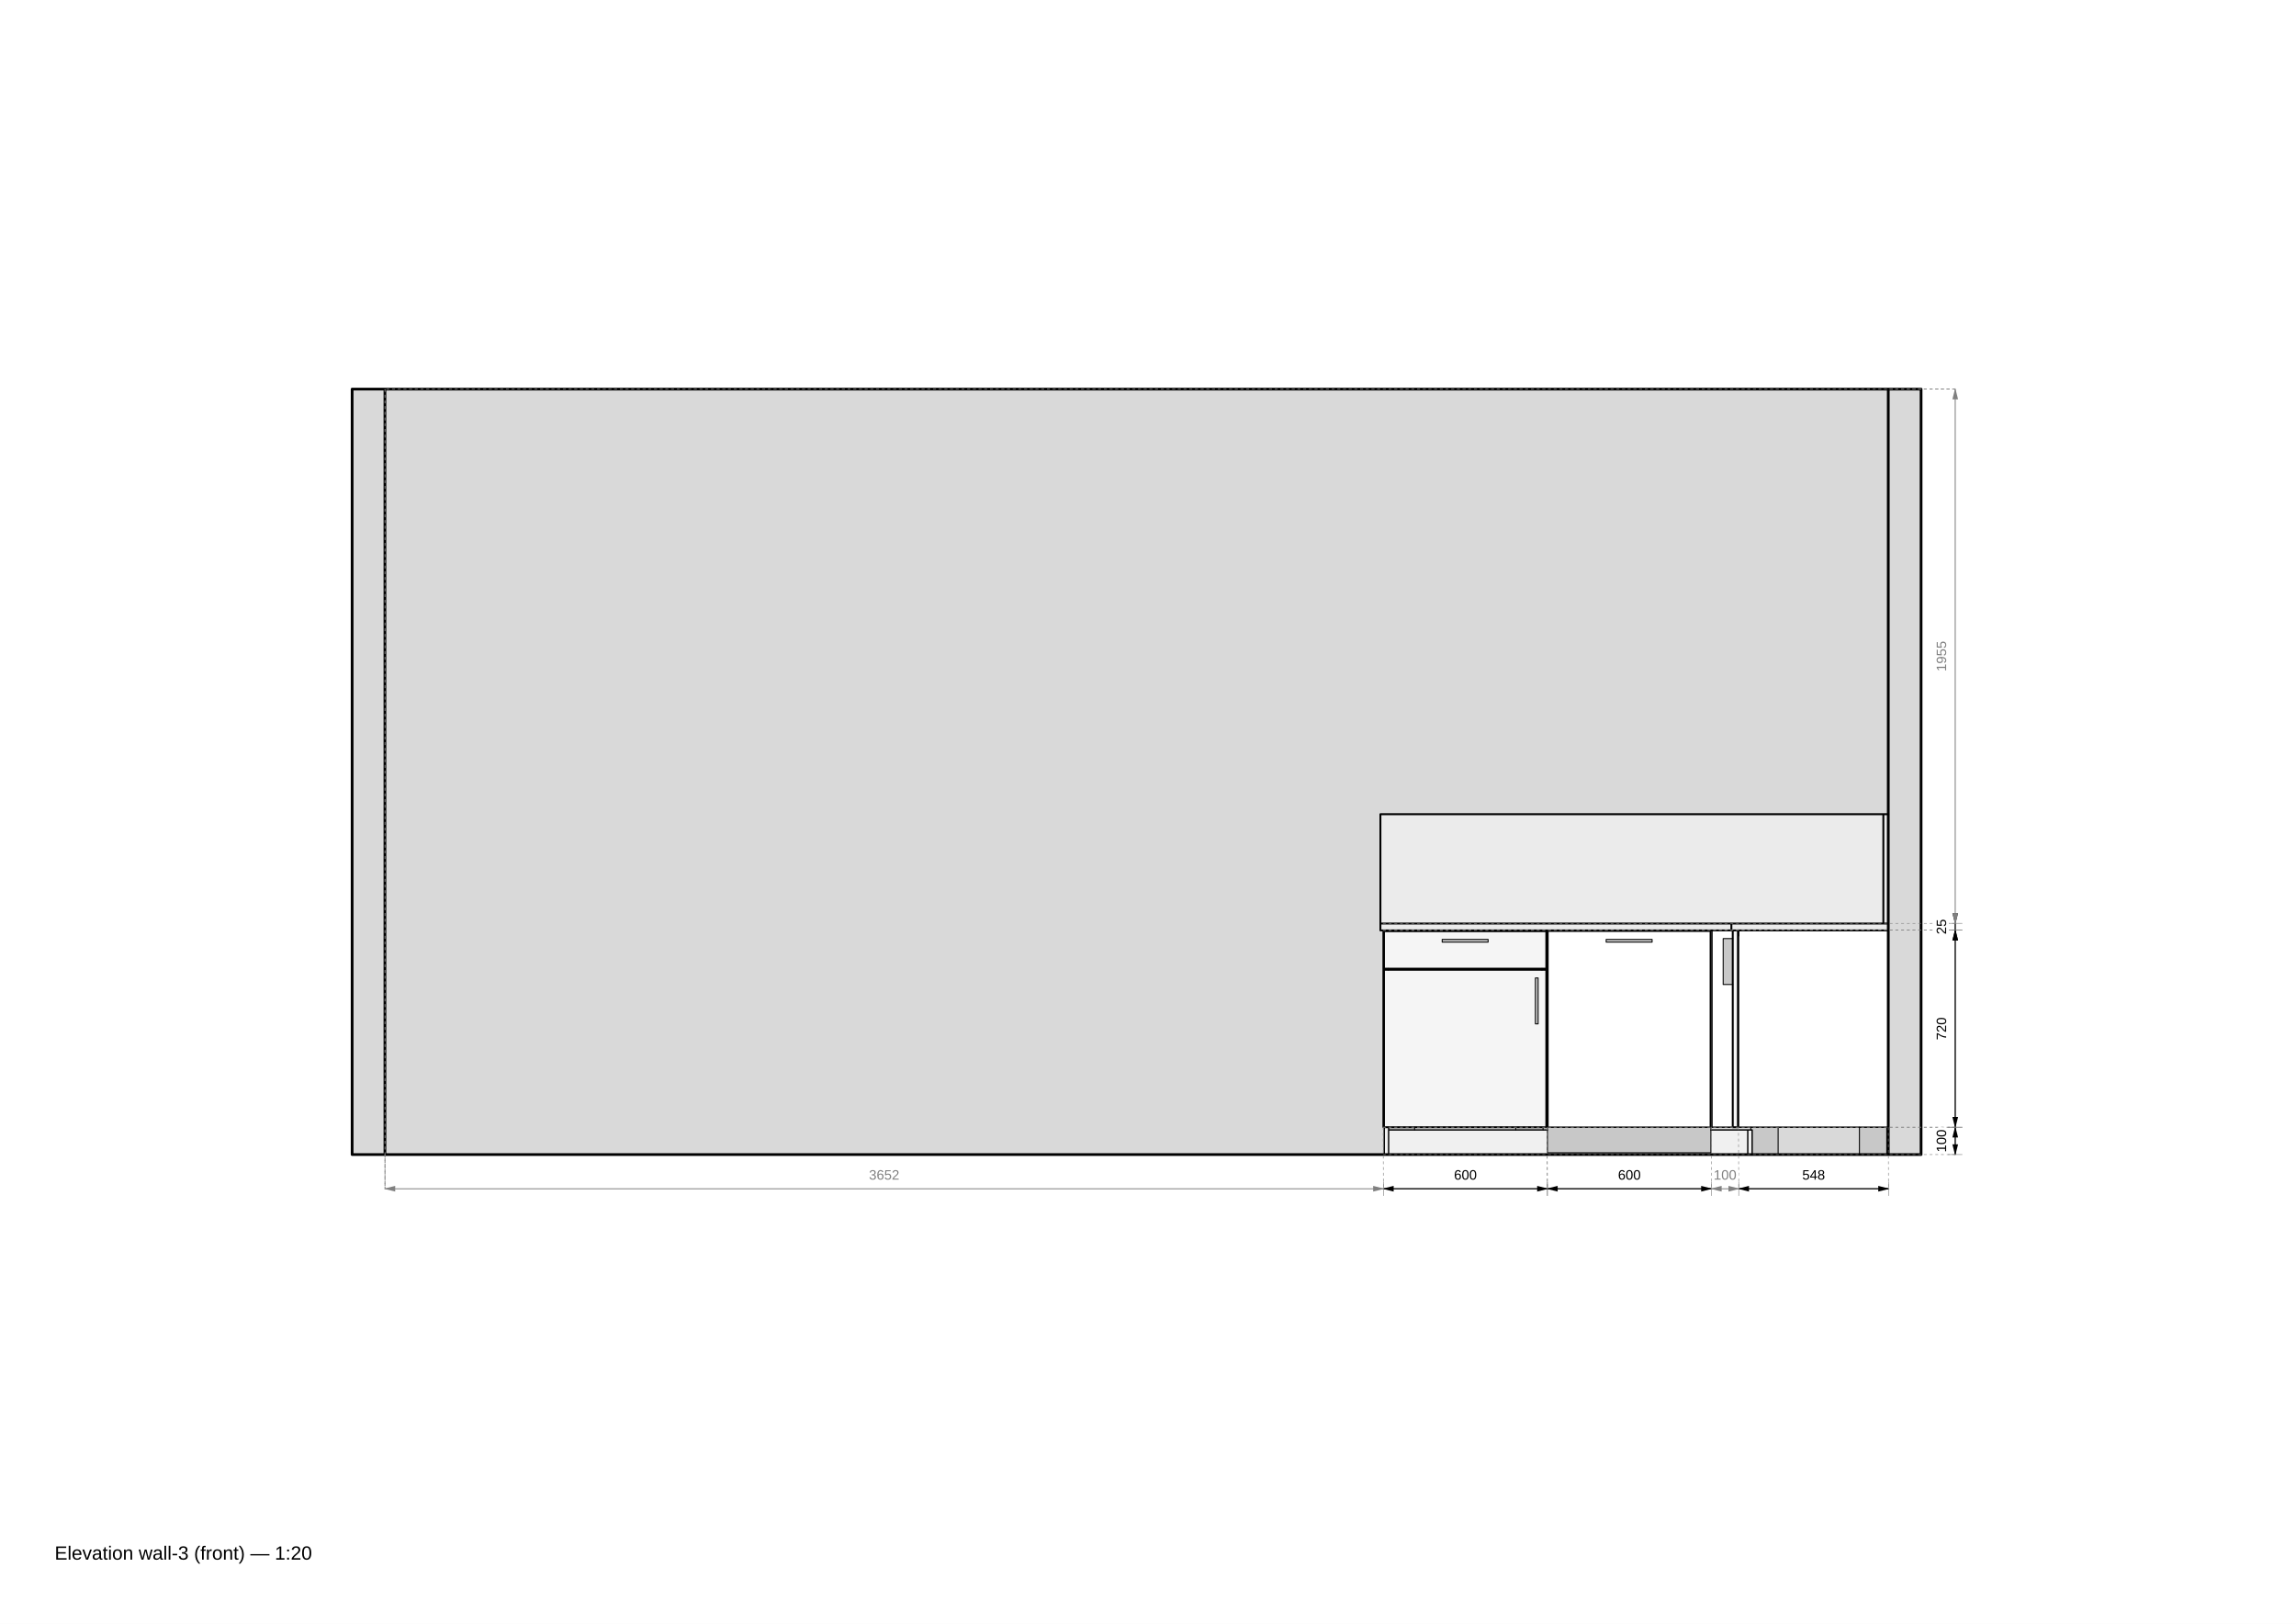
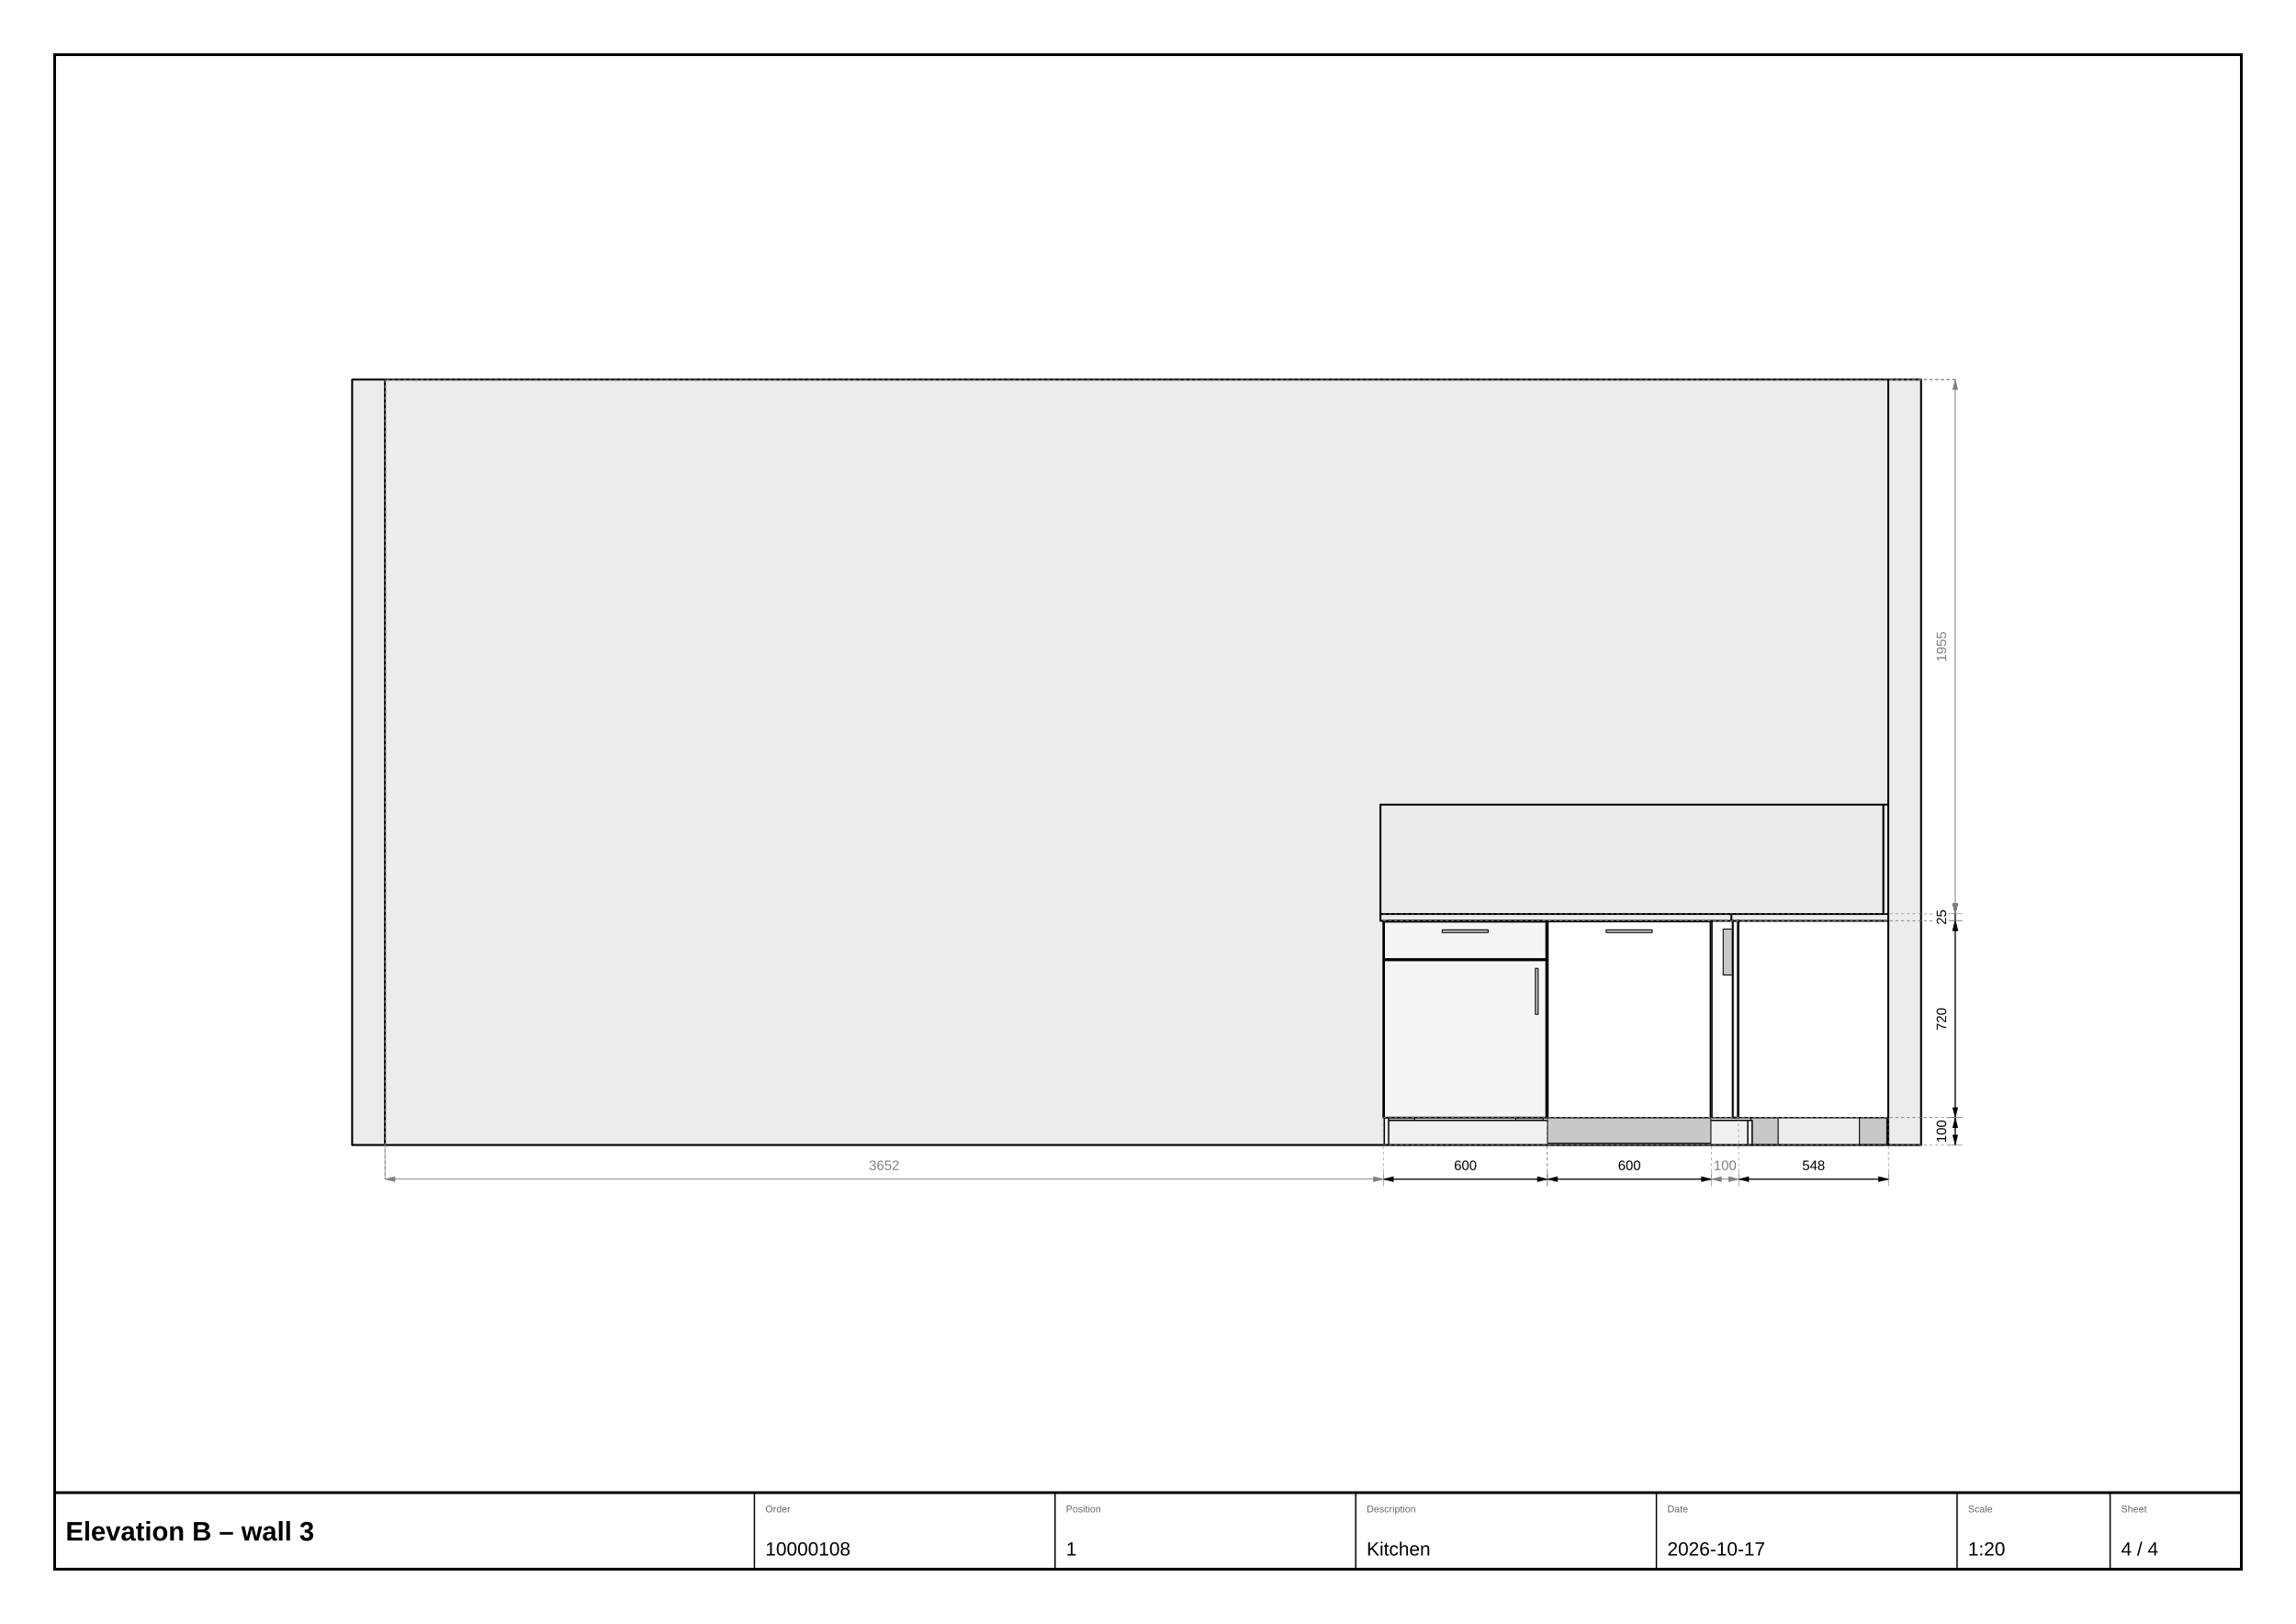
- <svg xmlns="http://www.w3.org/2000/svg" width="420mm" height="297mm" viewBox="-2093.3 -4223.3 8400.0 5940.0">
-   <rect x="-2093.3" y="-4223.3" width="8400.0" height="5940.0" fill="#ffffff" />
-   <g id="fills" fill-rule="evenodd">
-     <path d="M4815.0 0.0L-685.0 0.0L-685.0 -2800.0L4815.0 -2800.0Z" fill="#d9d9d9" />
-     <path d="M-685.0 0.0L-805.0 0.0L-805.0 -2800.0L-685.0 -2800.0Z" fill="#d9d9d9" />
-     <path d="M4935.0 0.0L4815.0 0.0L4815.0 -2800.0L4935.0 -2800.0Z" fill="#d9d9d9" />
-     <path d="M2957.0 -845.0L4797.0 -845.0L4797.0 -1245.0L2957.0 -1245.0Z" fill="#ebebeb" />
-     <path d="M2976.0 -101.5L3558.0 -101.5L3558.0 -818.5L2976.0 -818.5Z" fill="#ffffff" />
-     <path d="M3554.4 -373.8L3533.7 -373.8L3533.7 -394.8L3554.4 -394.8Z" fill="#c8c8c8" />
-     <path d="M2978.6 -373.8L2999.3 -373.8L2999.3 -394.8L2978.6 -394.8Z" fill="#c8c8c8" />
-     <path d="M3005.0 -722.4L3529.0 -722.4L3529.0 -785.4L3005.0 -785.4Z" fill="#f5f5f5" />
-     <path d="M3552.0 -0.5L3452.0 -0.5L3452.0 -111.5L3552.0 -111.5Z" fill="#c8c8c8" />
-     <path d="M3082.0 -0.5L3082.0 -111.5L2982.0 -111.5L2982.0 -0.5Z" fill="#c8c8c8" />
-     <path d="M2986.0 -800.5L3548.0 -800.5L3548.0 -819.5L2986.0 -819.5Z" fill="#ffffff" />
-     <path d="M4815.0 -100.0L4815.0 -820.0L4267.0 -820.0L4267.0 -100.0Z" fill="#ffffff" />
-     <path d="M4361.6 -319.8L4361.6 -340.8L4353.4 -340.8L4353.4 -319.8Z" fill="#c8c8c8" />
-     <path d="M4361.6 -552.2L4361.6 -573.2L4353.4 -573.2L4353.4 -552.2Z" fill="#c8c8c8" />
-     <path d="M4771.1 -319.8L4771.1 -340.8L4762.9 -340.8L4762.9 -319.8Z" fill="#c8c8c8" />
-     <path d="M4771.1 -552.2L4771.1 -573.2L4762.9 -573.2L4762.9 -552.2Z" fill="#c8c8c8" />
-     <path d="M4412.0 -0.5L4412.0 -111.5L4312.0 -111.5L4312.0 -0.5Z" fill="#c8c8c8" />
-     <path d="M4809.5 -0.5L4709.5 -0.5L4709.5 -111.5L4809.5 -111.5Z" fill="#c8c8c8" />
-     <path d="M3452.0 -0.5L3452.0 -111.5L3552.0 -111.5L3552.0 -0.5Z" fill="#c8c8c8" />
-     <path d="M2982.0 -0.5L3082.0 -0.5L3082.0 -111.5L2982.0 -111.5Z" fill="#c8c8c8" />
-     <path d="M2987.0 0.0L4367.0 0.0L4367.0 -90.0L2987.0 -90.0Z" fill="#f0f0f0" />
-     <path d="M2987.0 0.0L2987.0 -100.0L2971.0 -100.0L2971.0 0.0Z" fill="#f0f0f0" />
-     <path d="M3554.4 -373.8L3533.7 -373.8L3533.7 -394.8L3554.4 -394.8Z" fill="#c8c8c8" />
-     <path d="M2978.6 -373.8L2999.3 -373.8L2999.3 -394.8L2978.6 -394.8Z" fill="#c8c8c8" />
-     <path d="M3517.0 -685.1L3548.0 -685.1L3548.0 -732.1L3517.0 -732.1Z" fill="#c8c8c8" />
-     <path d="M2986.0 -685.1L3017.0 -685.1L3017.0 -732.1L2986.0 -732.1Z" fill="#c8c8c8" />
-     <path d="M2986.0 -100.5L3548.0 -100.5L3548.0 -119.5L2986.0 -119.5Z" fill="#ffffff" />
-     <path d="M3548.0 -100.0L3567.0 -100.0L3567.0 -820.0L3548.0 -820.0Z" fill="#ffffff" />
-     <path d="M2986.5 -389.8L3547.5 -389.8L3547.5 -405.8L2986.5 -405.8Z" fill="#ffffff" />
-     <path d="M2986.0 -800.5L3548.0 -800.5L3548.0 -819.5L2986.0 -819.5Z" fill="#f5f5f5" />
-     <path d="M2967.0 -100.0L2986.0 -100.0L2986.0 -820.0L2967.0 -820.0Z" fill="#ffffff" />
-     <path d="M3475.0 -683.4L3541.0 -683.4L3541.0 -785.4L3475.0 -785.4Z" fill="#c8c8c8" />
-     <path d="M3003.5 -706.4L3530.5 -706.4L3530.5 -722.4L3003.5 -722.4Z" fill="#f5f5f5" />
-     <path d="M2993.0 -683.4L3059.0 -683.4L3059.0 -785.4L2993.0 -785.4Z" fill="#c8c8c8" />
-     <path d="M3568.0 -6.5L4166.0 -6.5L4166.0 -820.0L3568.0 -820.0Z" fill="#c8c8c8" />
-     <path d="M4815.0 -820.0L4261.0 -820.0L4261.0 -845.0L4815.0 -845.0Z" fill="#ebebeb" />
-     <path d="M3570.0 -100.0L4164.0 -100.0L4164.0 -817.0L3570.0 -817.0Z" fill="#ffffff" />
-     <path d="M2970.0 -100.0L3564.0 -100.0L3564.0 -676.0L2970.0 -676.0Z" fill="#f5f5f5" />
-     <path d="M2970.0 -680.0L3564.0 -680.0L3564.0 -817.0L2970.0 -817.0Z" fill="#f5f5f5" />
-     <path d="M4170.0 -100.0L4246.0 -100.0L4246.0 -820.0L4170.0 -820.0Z" fill="#ffffff" />
-     <path d="M4261.0 -820.0L4241.0 -820.0L4241.0 -845.0L4261.0 -845.0Z" fill="#ebebeb" />
-     <path d="M4241.0 -820.0L2957.0 -820.0L2957.0 -845.0L4241.0 -845.0Z" fill="#ebebeb" />
-     <path d="M3524.0 -646.0L3524.0 -478.0L3534.0 -478.0L3534.0 -646.0Z" fill="#c8c8c8" />
-     <path d="M3783.0 -777.0L3951.0 -777.0L3951.0 -787.0L3783.0 -787.0Z" fill="#c8c8c8" />
-     <path d="M3183.0 -777.0L3351.0 -777.0L3351.0 -787.0L3183.0 -787.0Z" fill="#c8c8c8" />
-     <path d="M4265.0 -100.0L4265.0 -820.0L4246.0 -820.0L4246.0 -100.0Z" fill="#ffffff" />
-     <path d="M4286.5 -119.5L4286.5 -800.5L4267.5 -800.5L4267.5 -119.5Z" fill="#ffffff" />
-     <path d="M4330.2 -322.8L4350.8 -322.8L4350.8 -338.6L4330.2 -338.6Z" fill="#c8c8c8" />
-     <path d="M4330.2 -555.2L4350.8 -555.2L4350.8 -571.0L4330.2 -571.0Z" fill="#c8c8c8" />
-     <path d="M4337.5 -119.5L4337.5 -800.5L4267.5 -800.5L4267.5 -119.5Z" fill="#ffffff" />
-     <path d="M4412.0 -0.5L4412.0 -111.5L4312.0 -111.5L4312.0 -0.5Z" fill="#c8c8c8" />
-     <path d="M4246.0 -790.0L4246.0 -622.0L4211.0 -622.0L4211.0 -790.0Z" fill="#c8c8c8" />
-     <path d="M4787.0 -335.8L4787.0 -351.8L4339.0 -351.8L4339.0 -335.8Z" fill="#ffffff" />
-     <path d="M4787.0 -568.2L4787.0 -584.2L4339.0 -584.2L4339.0 -568.2Z" fill="#ffffff" />
-     <path d="M4814.5 -100.5L4814.5 -119.5L4267.5 -119.5L4267.5 -100.5Z" fill="#ffffff" />
-     <path d="M4387.0 -800.5L4387.0 -819.5L4267.0 -819.5L4267.0 -800.5Z" fill="#f5f5f5" />
-     <path d="M4815.0 -800.5L4815.0 -819.5L4695.0 -819.5L4695.0 -800.5Z" fill="#ffffff" />
-     <path d="M4709.5 -0.5L4709.5 -111.5L4809.5 -111.5L4809.5 -0.5Z" fill="#c8c8c8" />
-     <path d="M4312.0 -0.5L4412.0 -0.5L4412.0 -111.5L4312.0 -111.5Z" fill="#c8c8c8" />
-     <path d="M4353.4 -319.8L4353.4 -340.8L4361.6 -340.8L4361.6 -319.8Z" fill="#c8c8c8" />
-     <path d="M4353.4 -552.2L4353.4 -573.2L4361.6 -573.2L4361.6 -552.2Z" fill="#c8c8c8" />
-     <path d="M4762.9 -319.8L4762.9 -340.8L4771.1 -340.8L4771.1 -319.8Z" fill="#c8c8c8" />
-     <path d="M4762.9 -552.2L4762.9 -573.2L4771.1 -573.2L4771.1 -552.2Z" fill="#c8c8c8" />
-     <path d="M4795.0 -114.5L4795.0 -805.5L4787.0 -805.5L4787.0 -114.5Z" fill="#ffffff" />
-     <path d="M4265.0 -100.0L4265.0 -820.0L4246.0 -820.0L4246.0 -100.0Z" fill="#f5f5f5" />
-     <path d="M4815.0 -100.0L4815.0 -820.0L4267.0 -820.0L4267.0 -100.0Z" fill="#ffffff" />
-     <path d="M4317.0 0.0L4317.0 -90.0L4301.0 -90.0L4301.0 0.0Z" fill="#f0f0f0" />
-     <path d="M4815.0 -820.0L4241.0 -820.0L4241.0 -845.0L4815.0 -845.0Z" fill="#ebebeb" />
-     <path d="M4815.0 -845.0L4815.0 -1245.0L4797.0 -1245.0L4797.0 -845.0Z" fill="#ebebeb" />
-   </g>
-   <g id="hidden-lines" fill="none" stroke="#000000" stroke-linecap="round" />
-   <g id="lines" fill="none" stroke="#000000" stroke-linecap="round" stroke-linejoin="round">
-     <path class="wall" stroke-width="10.0" d="M-805.0 0.0L4935.0 0.0M-805.0 -2800.0L4935.0 -2800.0M4815.0 0.0L4815.0 -2800.0M-685.0 0.0L-685.0 -2800.0M-805.0 0.0L-805.0 -2800.0M4935.0 0.0L4935.0 -2800.0" />
-     <path class="front" stroke-width="7.0" d="M2970.0 -100.0L3564.0 -100.0M4246.0 -100.0L4265.0 -100.0M4246.0 -820.0L4265.0 -820.0M4267.0 -800.5L4267.0 -819.5M4265.0 -100.0L4265.0 -820.0M4246.0 -100.0L4246.0 -820.0M2970.0 -817.0L3564.0 -817.0M2986.0 -817.0L2986.0 -819.5M3548.0 -817.0L3548.0 -819.5M2986.0 -819.5L3548.0 -819.5M2970.0 -100.0L2970.0 -676.0M2970.0 -680.0L2970.0 -817.0M3564.0 -100.0L3564.0 -676.0M3564.0 -680.0L3564.0 -817.0M2970.0 -676.0L3564.0 -676.0M2970.0 -680.0L3564.0 -680.0" />
-     <path class="carcass" stroke-width="5.0" d="M2967.0 -100.0L2970.0 -100.0M3564.0 -100.0L3567.0 -100.0M3570.0 -100.0L4164.0 -100.0M4170.0 -100.0L4246.0 -100.0M4267.0 -100.0L4815.0 -100.0M4267.0 -100.0L4267.0 -800.5M4267.0 -819.5L4267.0 -820.0M4170.0 -100.0L4170.0 -820.0M3570.0 -100.0L3570.0 -817.0M4164.0 -100.0L4164.0 -817.0M3570.0 -817.0L4164.0 -817.0M2967.0 -100.0L2967.0 -820.0M2986.0 -676.0L2986.0 -680.0M2986.0 -819.5L2986.0 -820.0M3548.0 -676.0L3548.0 -680.0M3548.0 -819.5L3548.0 -820.0M3567.0 -100.0L3567.0 -820.0" />
-     <path class="worktop" stroke-width="7.0" d="M2957.0 -820.0L4246.0 -820.0M4265.0 -820.0L4815.0 -820.0M2957.0 -845.0L4815.0 -845.0M4241.0 -820.0L4241.0 -845.0M2957.0 -820.0L2957.0 -1245.0M2957.0 -1245.0L4815.0 -1245.0M4797.0 -845.0L4797.0 -1245.0" />
-     <path class="hardware" stroke-width="3.6" d="M4709.5 -0.5L4709.5 -100.0M4317.0 -0.5L4412.0 -0.5M4709.5 -0.5L4809.5 -0.5M4809.5 -0.5L4809.5 -100.0M4312.0 -90.0L4312.0 -100.0M4412.0 -0.5L4412.0 -100.0M4211.0 -790.0L4246.0 -790.0M4211.0 -622.0L4246.0 -622.0M4211.0 -622.0L4211.0 -790.0M3183.0 -777.0L3351.0 -777.0M3783.0 -777.0L3951.0 -777.0M3783.0 -777.0L3783.0 -787.0M3951.0 -777.0L3951.0 -787.0M3183.0 -787.0L3351.0 -787.0M3783.0 -787.0L3951.0 -787.0M3568.0 -6.5L4166.0 -6.5M3568.0 -6.5L3568.0 -820.0M4166.0 -6.5L4166.0 -820.0M3552.0 -90.0L3552.0 -100.0M3452.0 -90.0L3452.0 -100.0M3082.0 -90.0L3082.0 -100.0M3524.0 -478.0L3524.0 -646.0M3524.0 -646.0L3534.0 -646.0M3524.0 -478.0L3534.0 -478.0M3534.0 -478.0L3534.0 -646.0M3183.0 -777.0L3183.0 -787.0M3351.0 -777.0L3351.0 -787.0" />
-     <path class="plinth" stroke-width="5.0" d="M4317.0 0.0L4317.0 -90.0M2987.0 -90.0L3568.0 -90.0M4166.0 -90.0L4317.0 -90.0M4301.0 0.0L4301.0 -90.0M2987.0 0.0L2987.0 -100.0M4367.0 0.0L4367.0 -0.5M2971.0 0.0L2971.0 -100.0" />
-   </g>
-   <g id="annotations">
-     <g transform="translate(-805 -2800) scale(2.083333)">
+ <svg xmlns="http://www.w3.org/2000/svg" width="420mm" height="297mm" viewBox="0 0 420 297" font-family="Arial, Helvetica, sans-serif">
+   <rect width="420" height="297" fill="#ffffff" />
+   <g class="view" transform="translate(60.250 65.250) scale(0.05) translate(888.33 2883.33)">
+     <g class="fills" fill-rule="evenodd">
+       <path d="M4815.0 0.0L-685.0 0.0L-685.0 -2800.0L4815.0 -2800.0Z" fill="#ececec" />
+       <path d="M-685.0 0.0L-805.0 0.0L-805.0 -2800.0L-685.0 -2800.0Z" fill="#ececec" />
+       <path d="M4935.0 0.0L4815.0 0.0L4815.0 -2800.0L4935.0 -2800.0Z" fill="#ececec" />
+       <path d="M2957.0 -845.0L4797.0 -845.0L4797.0 -1245.0L2957.0 -1245.0Z" fill="#ebebeb" />
+       <path d="M2976.0 -101.5L3558.0 -101.5L3558.0 -818.5L2976.0 -818.5Z" fill="#ffffff" />
+       <path d="M3554.4 -373.8L3533.7 -373.8L3533.7 -394.8L3554.4 -394.8Z" fill="#c8c8c8" />
+       <path d="M2978.6 -373.8L2999.3 -373.8L2999.3 -394.8L2978.6 -394.8Z" fill="#c8c8c8" />
+       <path d="M3005.0 -722.4L3529.0 -722.4L3529.0 -785.4L3005.0 -785.4Z" fill="#f5f5f5" />
+       <path d="M3552.0 -0.5L3452.0 -0.5L3452.0 -111.5L3552.0 -111.5Z" fill="#c8c8c8" />
+       <path d="M3082.0 -0.5L3082.0 -111.5L2982.0 -111.5L2982.0 -0.5Z" fill="#c8c8c8" />
+       <path d="M2986.0 -800.5L3548.0 -800.5L3548.0 -819.5L2986.0 -819.5Z" fill="#ffffff" />
+       <path d="M4815.0 -100.0L4815.0 -820.0L4267.0 -820.0L4267.0 -100.0Z" fill="#ffffff" />
+       <path d="M4361.6 -319.8L4361.6 -340.8L4353.4 -340.8L4353.4 -319.8Z" fill="#c8c8c8" />
+       <path d="M4361.6 -552.2L4361.6 -573.2L4353.4 -573.2L4353.4 -552.2Z" fill="#c8c8c8" />
+       <path d="M4771.1 -319.8L4771.1 -340.8L4762.9 -340.8L4762.9 -319.8Z" fill="#c8c8c8" />
+       <path d="M4771.1 -552.2L4771.1 -573.2L4762.9 -573.2L4762.9 -552.2Z" fill="#c8c8c8" />
+       <path d="M4412.0 -0.5L4412.0 -111.5L4312.0 -111.5L4312.0 -0.5Z" fill="#c8c8c8" />
+       <path d="M4809.5 -0.5L4709.5 -0.5L4709.5 -111.5L4809.5 -111.5Z" fill="#c8c8c8" />
+       <path d="M3452.0 -0.5L3452.0 -111.5L3552.0 -111.5L3552.0 -0.5Z" fill="#c8c8c8" />
+       <path d="M2982.0 -0.5L3082.0 -0.5L3082.0 -111.5L2982.0 -111.5Z" fill="#c8c8c8" />
+       <path d="M2987.0 0.0L4367.0 0.0L4367.0 -90.0L2987.0 -90.0Z" fill="#f0f0f0" />
+       <path d="M2987.0 0.0L2987.0 -100.0L2971.0 -100.0L2971.0 0.0Z" fill="#f0f0f0" />
+       <path d="M3554.4 -373.8L3533.7 -373.8L3533.7 -394.8L3554.4 -394.8Z" fill="#c8c8c8" />
+       <path d="M2978.6 -373.8L2999.3 -373.8L2999.3 -394.8L2978.6 -394.8Z" fill="#c8c8c8" />
+       <path d="M3517.0 -685.1L3548.0 -685.1L3548.0 -732.1L3517.0 -732.1Z" fill="#c8c8c8" />
+       <path d="M2986.0 -685.1L3017.0 -685.1L3017.0 -732.1L2986.0 -732.1Z" fill="#c8c8c8" />
+       <path d="M2986.0 -100.5L3548.0 -100.5L3548.0 -119.5L2986.0 -119.5Z" fill="#ffffff" />
+       <path d="M3548.0 -100.0L3567.0 -100.0L3567.0 -820.0L3548.0 -820.0Z" fill="#ffffff" />
+       <path d="M2986.5 -389.8L3547.5 -389.8L3547.5 -405.8L2986.5 -405.8Z" fill="#ffffff" />
+       <path d="M2986.0 -800.5L3548.0 -800.5L3548.0 -819.5L2986.0 -819.5Z" fill="#f5f5f5" />
+       <path d="M2967.0 -100.0L2986.0 -100.0L2986.0 -820.0L2967.0 -820.0Z" fill="#ffffff" />
+       <path d="M3475.0 -683.4L3541.0 -683.4L3541.0 -785.4L3475.0 -785.4Z" fill="#c8c8c8" />
+       <path d="M3003.5 -706.4L3530.5 -706.4L3530.5 -722.4L3003.5 -722.4Z" fill="#f5f5f5" />
+       <path d="M2993.0 -683.4L3059.0 -683.4L3059.0 -785.4L2993.0 -785.4Z" fill="#c8c8c8" />
+       <path d="M3568.0 -6.5L4166.0 -6.5L4166.0 -820.0L3568.0 -820.0Z" fill="#c8c8c8" />
+       <path d="M4815.0 -820.0L4261.0 -820.0L4261.0 -845.0L4815.0 -845.0Z" fill="#ebebeb" />
+       <path d="M3570.0 -100.0L4164.0 -100.0L4164.0 -817.0L3570.0 -817.0Z" fill="#ffffff" />
+       <path d="M2970.0 -100.0L3564.0 -100.0L3564.0 -676.0L2970.0 -676.0Z" fill="#f5f5f5" />
+       <path d="M2970.0 -680.0L3564.0 -680.0L3564.0 -817.0L2970.0 -817.0Z" fill="#f5f5f5" />
+       <path d="M4170.0 -100.0L4246.0 -100.0L4246.0 -820.0L4170.0 -820.0Z" fill="#ffffff" />
+       <path d="M4261.0 -820.0L4241.0 -820.0L4241.0 -845.0L4261.0 -845.0Z" fill="#ebebeb" />
+       <path d="M4241.0 -820.0L2957.0 -820.0L2957.0 -845.0L4241.0 -845.0Z" fill="#ebebeb" />
+       <path d="M3524.0 -646.0L3524.0 -478.0L3534.0 -478.0L3534.0 -646.0Z" fill="#c8c8c8" />
+       <path d="M3783.0 -777.0L3951.0 -777.0L3951.0 -787.0L3783.0 -787.0Z" fill="#c8c8c8" />
+       <path d="M3183.0 -777.0L3351.0 -777.0L3351.0 -787.0L3183.0 -787.0Z" fill="#c8c8c8" />
+       <path d="M4265.0 -100.0L4265.0 -820.0L4246.0 -820.0L4246.0 -100.0Z" fill="#ffffff" />
+       <path d="M4286.5 -119.5L4286.5 -800.5L4267.5 -800.5L4267.5 -119.5Z" fill="#ffffff" />
+       <path d="M4330.2 -322.8L4350.8 -322.8L4350.8 -338.6L4330.2 -338.6Z" fill="#c8c8c8" />
+       <path d="M4330.2 -555.2L4350.8 -555.2L4350.8 -571.0L4330.2 -571.0Z" fill="#c8c8c8" />
+       <path d="M4337.5 -119.5L4337.5 -800.5L4267.5 -800.5L4267.5 -119.5Z" fill="#ffffff" />
+       <path d="M4412.0 -0.5L4412.0 -111.5L4312.0 -111.5L4312.0 -0.5Z" fill="#c8c8c8" />
+       <path d="M4246.0 -790.0L4246.0 -622.0L4211.0 -622.0L4211.0 -790.0Z" fill="#c8c8c8" />
+       <path d="M4787.0 -335.8L4787.0 -351.8L4339.0 -351.8L4339.0 -335.8Z" fill="#ffffff" />
+       <path d="M4787.0 -568.2L4787.0 -584.2L4339.0 -584.2L4339.0 -568.2Z" fill="#ffffff" />
+       <path d="M4814.5 -100.5L4814.5 -119.5L4267.5 -119.5L4267.5 -100.5Z" fill="#ffffff" />
+       <path d="M4387.0 -800.5L4387.0 -819.5L4267.0 -819.5L4267.0 -800.5Z" fill="#f5f5f5" />
+       <path d="M4815.0 -800.5L4815.0 -819.5L4695.0 -819.5L4695.0 -800.5Z" fill="#ffffff" />
+       <path d="M4709.5 -0.5L4709.5 -111.5L4809.5 -111.5L4809.5 -0.5Z" fill="#c8c8c8" />
+       <path d="M4312.0 -0.5L4412.0 -0.5L4412.0 -111.5L4312.0 -111.5Z" fill="#c8c8c8" />
+       <path d="M4353.4 -319.8L4353.4 -340.8L4361.6 -340.8L4361.6 -319.8Z" fill="#c8c8c8" />
+       <path d="M4353.4 -552.2L4353.4 -573.2L4361.6 -573.2L4361.6 -552.2Z" fill="#c8c8c8" />
+       <path d="M4762.9 -319.8L4762.9 -340.8L4771.1 -340.8L4771.1 -319.8Z" fill="#c8c8c8" />
+       <path d="M4762.9 -552.2L4762.9 -573.2L4771.1 -573.2L4771.1 -552.2Z" fill="#c8c8c8" />
+       <path d="M4795.0 -114.5L4795.0 -805.5L4787.0 -805.5L4787.0 -114.5Z" fill="#ffffff" />
+       <path d="M4265.0 -100.0L4265.0 -820.0L4246.0 -820.0L4246.0 -100.0Z" fill="#f5f5f5" />
+       <path d="M4815.0 -100.0L4815.0 -820.0L4267.0 -820.0L4267.0 -100.0Z" fill="#ffffff" />
+       <path d="M4317.0 0.0L4317.0 -90.0L4301.0 -90.0L4301.0 0.0Z" fill="#f0f0f0" />
+       <path d="M4815.0 -820.0L4241.0 -820.0L4241.0 -845.0L4815.0 -845.0Z" fill="#ebebeb" />
+       <path d="M4815.0 -845.0L4815.0 -1245.0L4797.0 -1245.0L4797.0 -845.0Z" fill="#ebebeb" />
+     </g>
+     <g class="hidden-lines" fill="none" stroke="#000000" stroke-linecap="round" />
+     <g class="lines" fill="none" stroke="#000000" stroke-linecap="round" stroke-linejoin="round">
+       <path class="wall-elevation" stroke-width="7.0" d="M-805.0 0.0L4935.0 0.0M-805.0 -2800.0L4935.0 -2800.0M4815.0 0.0L4815.0 -2800.0M-685.0 0.0L-685.0 -2800.0M-805.0 0.0L-805.0 -2800.0M4935.0 0.0L4935.0 -2800.0" />
+       <path class="front" stroke-width="7.0" d="M2970.0 -100.0L3564.0 -100.0M4246.0 -100.0L4265.0 -100.0M4246.0 -820.0L4265.0 -820.0M4267.0 -800.5L4267.0 -819.5M4265.0 -100.0L4265.0 -820.0M4246.0 -100.0L4246.0 -820.0M2970.0 -817.0L3564.0 -817.0M2986.0 -817.0L2986.0 -819.5M3548.0 -817.0L3548.0 -819.5M2986.0 -819.5L3548.0 -819.5M2970.0 -100.0L2970.0 -676.0M2970.0 -680.0L2970.0 -817.0M3564.0 -100.0L3564.0 -676.0M3564.0 -680.0L3564.0 -817.0M2970.0 -676.0L3564.0 -676.0M2970.0 -680.0L3564.0 -680.0" />
+       <path class="carcass" stroke-width="5.0" d="M2967.0 -100.0L2970.0 -100.0M3564.0 -100.0L3567.0 -100.0M3570.0 -100.0L4164.0 -100.0M4170.0 -100.0L4246.0 -100.0M4267.0 -100.0L4815.0 -100.0M4267.0 -100.0L4267.0 -800.5M4267.0 -819.5L4267.0 -820.0M4170.0 -100.0L4170.0 -820.0M3570.0 -100.0L3570.0 -817.0M4164.0 -100.0L4164.0 -817.0M3570.0 -817.0L4164.0 -817.0M2967.0 -100.0L2967.0 -820.0M2986.0 -676.0L2986.0 -680.0M2986.0 -819.5L2986.0 -820.0M3548.0 -676.0L3548.0 -680.0M3548.0 -819.5L3548.0 -820.0M3567.0 -100.0L3567.0 -820.0" />
+       <path class="worktop" stroke-width="7.0" d="M2957.0 -820.0L4246.0 -820.0M4265.0 -820.0L4815.0 -820.0M2957.0 -845.0L4815.0 -845.0M4241.0 -820.0L4241.0 -845.0M2957.0 -820.0L2957.0 -1245.0M2957.0 -1245.0L4815.0 -1245.0M4797.0 -845.0L4797.0 -1245.0" />
+       <path class="hardware" stroke-width="3.6" d="M4709.5 -0.5L4709.5 -100.0M4317.0 -0.5L4412.0 -0.5M4709.5 -0.5L4809.5 -0.5M4809.5 -0.5L4809.5 -100.0M4312.0 -90.0L4312.0 -100.0M4412.0 -0.5L4412.0 -100.0M4211.0 -790.0L4246.0 -790.0M4211.0 -622.0L4246.0 -622.0M4211.0 -622.0L4211.0 -790.0M3183.0 -777.0L3351.0 -777.0M3783.0 -777.0L3951.0 -777.0M3783.0 -777.0L3783.0 -787.0M3951.0 -777.0L3951.0 -787.0M3183.0 -787.0L3351.0 -787.0M3783.0 -787.0L3951.0 -787.0M3568.0 -6.5L4166.0 -6.5M3568.0 -6.5L3568.0 -820.0M4166.0 -6.5L4166.0 -820.0M3552.0 -90.0L3552.0 -100.0M3452.0 -90.0L3452.0 -100.0M3082.0 -90.0L3082.0 -100.0M3524.0 -478.0L3524.0 -646.0M3524.0 -646.0L3534.0 -646.0M3524.0 -478.0L3534.0 -478.0M3534.0 -478.0L3534.0 -646.0M3183.0 -777.0L3183.0 -787.0M3351.0 -777.0L3351.0 -787.0" />
+       <path class="plinth" stroke-width="5.0" d="M4317.0 0.0L4317.0 -90.0M2987.0 -90.0L3568.0 -90.0M4166.0 -90.0L4317.0 -90.0M4301.0 0.0L4301.0 -90.0M2987.0 0.0L2987.0 -100.0M4367.0 0.0L4367.0 -0.5M2971.0 0.0L2971.0 -100.0" />
+     </g>
+     <g class="annotations" transform="translate(-805 -2800) scale(2.083333)">
      <g>
        <defs>
          <marker markerWidth="20" markerHeight="10" markerUnits="userSpaceOnUse" orient="auto-start-reverse" refY="5" viewBox="0 0 20 10" id="arrowStart" refX="18">
            <path d="M0,0 L0,10 L20,5 z" fill="context-stroke" />
          </marker>
          <marker markerWidth="20" markerHeight="10" markerUnits="userSpaceOnUse" orient="auto" refY="5" viewBox="0 0 20 10" id="arrowEnd" refX="18">
            <path d="M0,0 L0,10 L20,5 z" fill="context-stroke" />
          </marker>
          <marker markerWidth="20" markerHeight="10" markerUnits="userSpaceOnUse" orient="auto-start-reverse" refY="5" viewBox="0 0 20 10" id="arrowStartOpposite" refX="2">
            <path d="M0,0 L0,10 L20,5 z" fill="context-stroke" transform="translate(20, 0) scale(-1, 1)" />
          </marker>
          <marker markerWidth="20" markerHeight="10" markerUnits="userSpaceOnUse" orient="auto" refY="5" viewBox="0 0 20 10" id="arrowEndOpposite" refX="2">
            <path d="M0,0 L0,10 L20,5 z" fill="context-stroke" transform="translate(20, 0) scale(-1, 1)" />
          </marker>
        </defs>
        <g>
          <line x1="58" y1="1404" x2="2698" y2="1404" stroke="gray" stroke-width="1" />
          <line x1="57.6" y1="1344" x2="57.6" y2="1404" stroke="gray" stroke-width="1" stroke-dasharray="5,5" />
          <line x1="57.6" y1="1344" x2="57.6" y2="1404" stroke="gray" stroke-width="1" stroke-dasharray="5,5" />
          <line x1="57.6" y1="0" x2="57.6" y2="1404" stroke="gray" stroke-width="1" stroke-dasharray="5,5" />
          <line x1="57.6" y1="0" x2="57.6" y2="1404" stroke="gray" stroke-width="1" stroke-dasharray="5,5" />
          <line x1="1811" y1="1404" x2="2099" y2="1404" stroke="black" stroke-width="2" marker-start="url(#arrowStart)" marker-end="url(#arrowEnd)" ticks-at-ends-length="25" ticks-style="[object Object]" />
          <line x1="1811" y1="1416.5" x2="1811" y2="1391.5" stroke="gray" stroke-width="1" />
          <line x1="2099" y1="1416.5" x2="2099" y2="1391.5" stroke="gray" stroke-width="1" />
          <line x1="1810.56" y1="1296" x2="1811" y2="1404" stroke="gray" stroke-width="1" stroke-dasharray="5,5" />
          <line x1="2098.56" y1="1296" x2="2099" y2="1404" stroke="gray" stroke-width="1" stroke-dasharray="5,5" />
          <line x1="2099" y1="1404" x2="2387" y2="1404" stroke="black" stroke-width="2" marker-start="url(#arrowStart)" marker-end="url(#arrowEnd)" ticks-at-ends-length="25" ticks-style="[object Object]" />
          <line x1="2099" y1="1416.5" x2="2099" y2="1391.5" stroke="gray" stroke-width="1" />
          <line x1="2387" y1="1416.5" x2="2387" y2="1391.5" stroke="gray" stroke-width="1" />
          <line x1="2098.56" y1="1296" x2="2099" y2="1404" stroke="gray" stroke-width="1" stroke-dasharray="5,5" />
          <line x1="2386.56" y1="1296" x2="2387" y2="1404" stroke="gray" stroke-width="1" stroke-dasharray="5,5" />
          <line x1="2435" y1="1404" x2="2698" y2="1404" stroke="black" stroke-width="2" marker-start="url(#arrowStart)" marker-end="url(#arrowEnd)" ticks-at-ends-length="25" ticks-style="[object Object]" />
          <line x1="2435" y1="1416.5" x2="2435" y2="1391.5" stroke="gray" stroke-width="1" />
          <line x1="2698" y1="1416.5" x2="2698" y2="1391.5" stroke="gray" stroke-width="1" />
          <line x1="2434.56" y1="1296" x2="2435" y2="1404" stroke="gray" stroke-width="1" stroke-dasharray="5,5" />
          <line x1="2697.6" y1="1296" x2="2698" y2="1404" stroke="gray" stroke-width="1" stroke-dasharray="5,5" />
          <line x1="57.6" y1="1404" x2="1811" y2="1404" stroke="gray" stroke-width="1" marker-start="url(#arrowStart)" marker-end="url(#arrowEnd)" />
          <line x1="2387" y1="1404" x2="2435" y2="1404" stroke="gray" stroke-width="1" marker-start="url(#arrowStart)" marker-end="url(#arrowEnd)" />
          <line x1="2815.2" y1="0" x2="2815.2" y2="1344" stroke="gray" stroke-width="1" />
          <line x1="2815.2" y1="0" x2="2697.6" y2="0" stroke="gray" stroke-width="1" stroke-dasharray="5,5" />
          <line x1="2815.2" y1="0" x2="2697.6" y2="0" stroke="gray" stroke-width="1" stroke-dasharray="5,5" />
          <line x1="2815.2" y1="0" x2="57.6" y2="0" stroke="gray" stroke-width="1" stroke-dasharray="5,5" />
          <line x1="2815.2" y1="0" x2="57.6" y2="0" stroke="gray" stroke-width="1" stroke-dasharray="5,5" />
          <line x1="2815.2" y1="938" x2="2815.2" y2="950" stroke="black" stroke-width="2" marker-start="url(#arrowStartOpposite)" marker-end="url(#arrowEndOpposite)" ticks-at-ends-length="25" ticks-style="[object Object]" />
          <line x1="2802.7" y1="938" x2="2827.7" y2="938" stroke="gray" stroke-width="1" />
          <line x1="2802.7" y1="950" x2="2827.7" y2="950" stroke="gray" stroke-width="1" />
          <line x1="2815.2" y1="938" x2="1805.76" y2="938.4" stroke="gray" stroke-width="1" stroke-dasharray="5,5" />
          <line x1="2815.2" y1="950" x2="1805.76" y2="950.4" stroke="gray" stroke-width="1" stroke-dasharray="5,5" />
          <line x1="2815.2" y1="950" x2="2815.2" y2="1296" stroke="black" stroke-width="2" marker-start="url(#arrowStart)" marker-end="url(#arrowEnd)" ticks-at-ends-length="25" ticks-style="[object Object]" />
          <line x1="2802.7" y1="950" x2="2827.7" y2="950" stroke="gray" stroke-width="1" />
          <line x1="2802.7" y1="1296" x2="2827.7" y2="1296" stroke="gray" stroke-width="1" />
          <line x1="2815.2" y1="950" x2="1810.56" y2="950.4" stroke="gray" stroke-width="1" stroke-dasharray="5,5" />
          <line x1="2815.2" y1="1296" x2="1810.56" y2="1296" stroke="gray" stroke-width="1" stroke-dasharray="5,5" />
          <line x1="2815.2" y1="1296" x2="2815.2" y2="1344" stroke="black" stroke-width="2" marker-start="url(#arrowStart)" marker-end="url(#arrowEnd)" ticks-at-ends-length="25" ticks-style="[object Object]" />
          <line x1="2802.7" y1="1296" x2="2827.7" y2="1296" stroke="gray" stroke-width="1" />
          <line x1="2802.7" y1="1344" x2="2827.7" y2="1344" stroke="gray" stroke-width="1" />
          <line x1="2815.2" y1="1296" x2="1810.56" y2="1296" stroke="gray" stroke-width="1" stroke-dasharray="5,5" />
          <line x1="2815.2" y1="1344" x2="1810.56" y2="1344" stroke="gray" stroke-width="1" stroke-dasharray="5,5" />
          <line x1="2815.2" y1="0" x2="2815.2" y2="938" stroke="gray" stroke-width="1" marker-start="url(#arrowStart)" marker-end="url(#arrowEnd)" />
          <text x="1955" y="1388" fill="black" font-size="24" font-family="Arial" stroke="white" stroke-width="10" paint-order="stroke" text-anchor="middle" stroke-linejoin="round" alignment-baseline="middle" transform="rotate(0, 1955, 1388)">600</text>
          <text x="2243" y="1388" fill="black" font-size="24" font-family="Arial" stroke="white" stroke-width="10" paint-order="stroke" text-anchor="middle" stroke-linejoin="round" alignment-baseline="middle" transform="rotate(0, 2243, 1388)">600</text>
          <text x="2566.5" y="1388" fill="black" font-size="24" font-family="Arial" stroke="white" stroke-width="10" paint-order="stroke" text-anchor="middle" stroke-linejoin="round" alignment-baseline="middle" transform="rotate(0, 2566.5, 1388)">548</text>
          <text x="934.3" y="1388" fill="gray" font-size="24" font-family="Arial" stroke="white" stroke-width="10" paint-order="stroke" text-anchor="middle" stroke-linejoin="round" alignment-baseline="middle" transform="rotate(0, 934.3, 1388)">3652</text>
          <text x="2411" y="1388" fill="gray" font-size="24" font-family="Arial" stroke="white" stroke-width="10" paint-order="stroke" text-anchor="middle" stroke-linejoin="round" alignment-baseline="middle" transform="rotate(0, 2411, 1388)">100</text>
          <text x="2799.2" y="944" fill="black" font-size="24" font-family="Arial" stroke="white" stroke-width="10" paint-order="stroke" text-anchor="middle" stroke-linejoin="round" alignment-baseline="middle" transform="rotate(270, 2799.2, 944)">25</text>
          <text x="2799.2" y="1123" fill="black" font-size="24" font-family="Arial" stroke="white" stroke-width="10" paint-order="stroke" text-anchor="middle" stroke-linejoin="round" alignment-baseline="middle" transform="rotate(270, 2799.2, 1123)">720</text>
          <text x="2799.2" y="1320" fill="black" font-size="24" font-family="Arial" stroke="white" stroke-width="10" paint-order="stroke" text-anchor="middle" stroke-linejoin="round" alignment-baseline="middle" transform="rotate(270, 2799.2, 1320)">100</text>
          <text x="2799.2" y="469" fill="gray" font-size="24" font-family="Arial" stroke="white" stroke-width="10" paint-order="stroke" text-anchor="middle" stroke-linejoin="round" alignment-baseline="middle" transform="rotate(270, 2799.2, 469)">1955</text>
        </g>
      </g>
    </g>
  </g>
-   <text x="-1893.3" y="1481.7" font-family="Arial, Helvetica, sans-serif" font-size="70.0">Elevation wall-3 (front) — 1:20</text>
+   <g class="title-block" fill="none" stroke="#000000">
+     <rect x="10.00" y="10.00" width="400.00" height="277.00" stroke-width="0.5" />
+     <path d="M10.00 273.00h400.00" stroke-width="0.5" />
+     <path d="M138.00 273.00v14.00" stroke-width="0.25" />
+     <path d="M193.00 273.00v14.00" stroke-width="0.25" />
+     <path d="M248.00 273.00v14.00" stroke-width="0.25" />
+     <path d="M303.00 273.00v14.00" stroke-width="0.25" />
+     <path d="M358.00 273.00v14.00" stroke-width="0.25" />
+     <path d="M386.00 273.00v14.00" stroke-width="0.25" />
+   </g>
+   <g class="title-block-text" fill="#000000">
+     <g font-size="1.8" fill="#666666">
+       <text x="140.00" y="276.60">Order</text>
+       <text x="195.00" y="276.60">Position</text>
+       <text x="250.00" y="276.60">Description</text>
+       <text x="305.00" y="276.60">Date</text>
+       <text x="360.00" y="276.60">Scale</text>
+       <text x="388.00" y="276.60">Sheet</text>
+     </g>
+     <text x="12.00" y="281.76" font-size="4.90" font-weight="bold">Elevation B – wall 3</text>
+     <text x="140.00" y="284.50" font-size="3.50">10000108</text>
+     <text x="195.00" y="284.50" font-size="3.50">1</text>
+     <text x="250.00" y="284.50" font-size="3.50">Kitchen</text>
+     <text x="305.00" y="284.50" font-size="3.50">2026-10-17</text>
+     <text x="360.00" y="284.50" font-size="3.50">1:20</text>
+     <text x="388.00" y="284.50" font-size="3.50">4 / 4</text>
+   </g>
</svg>
